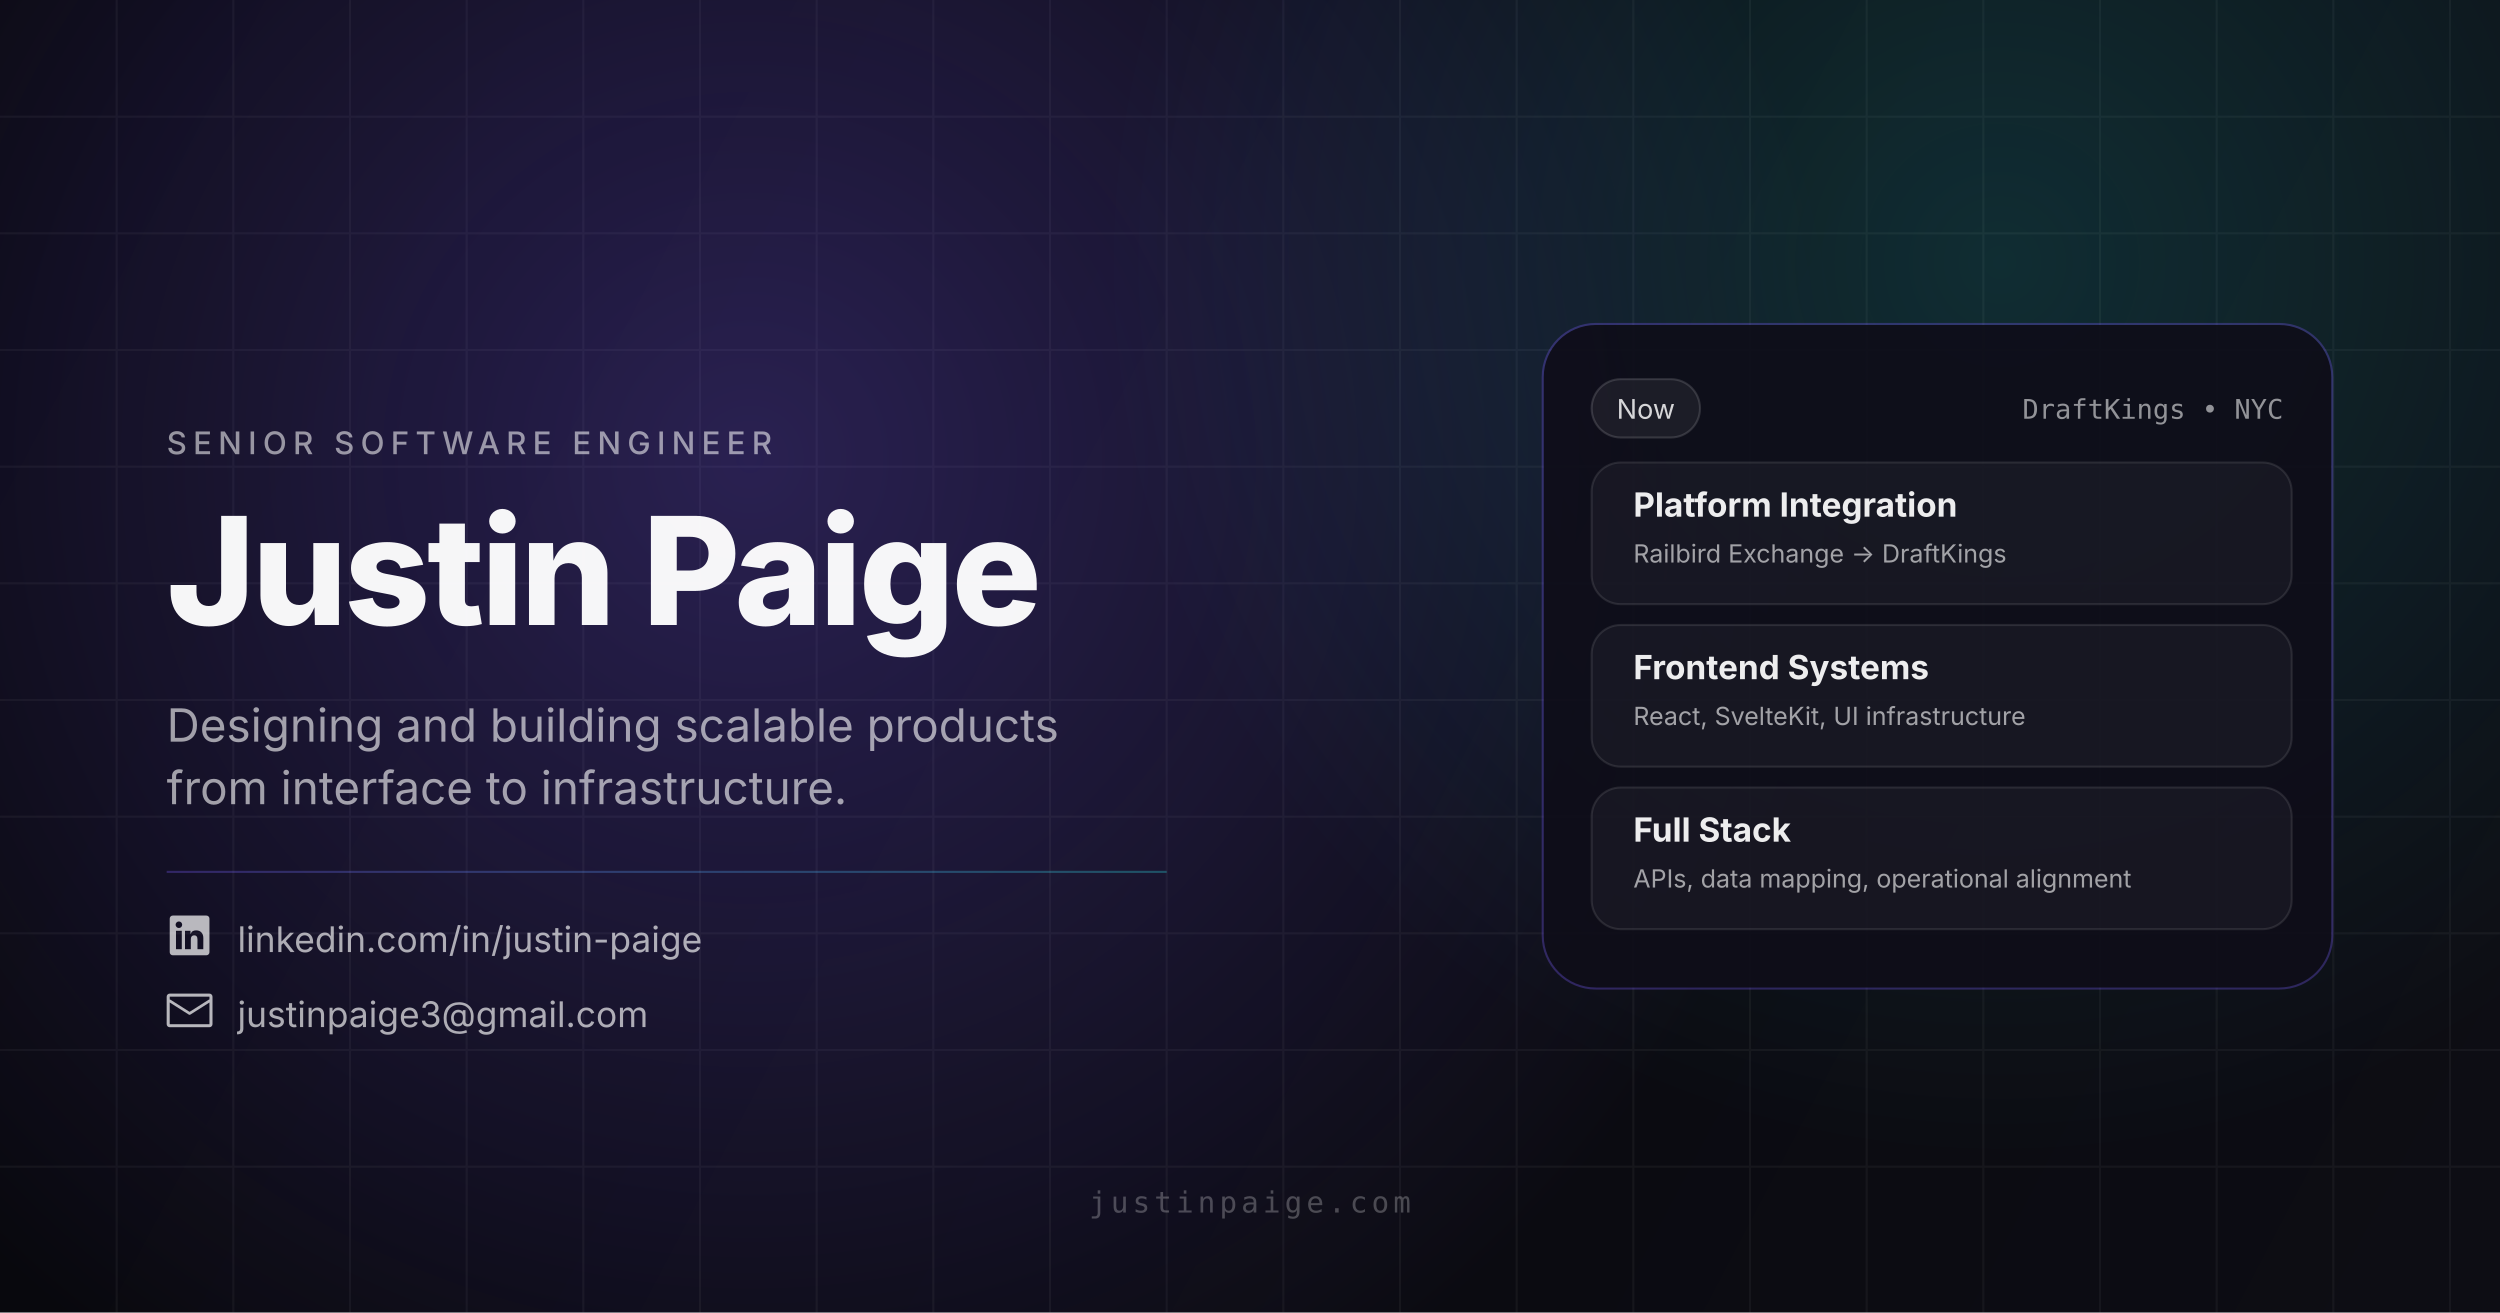
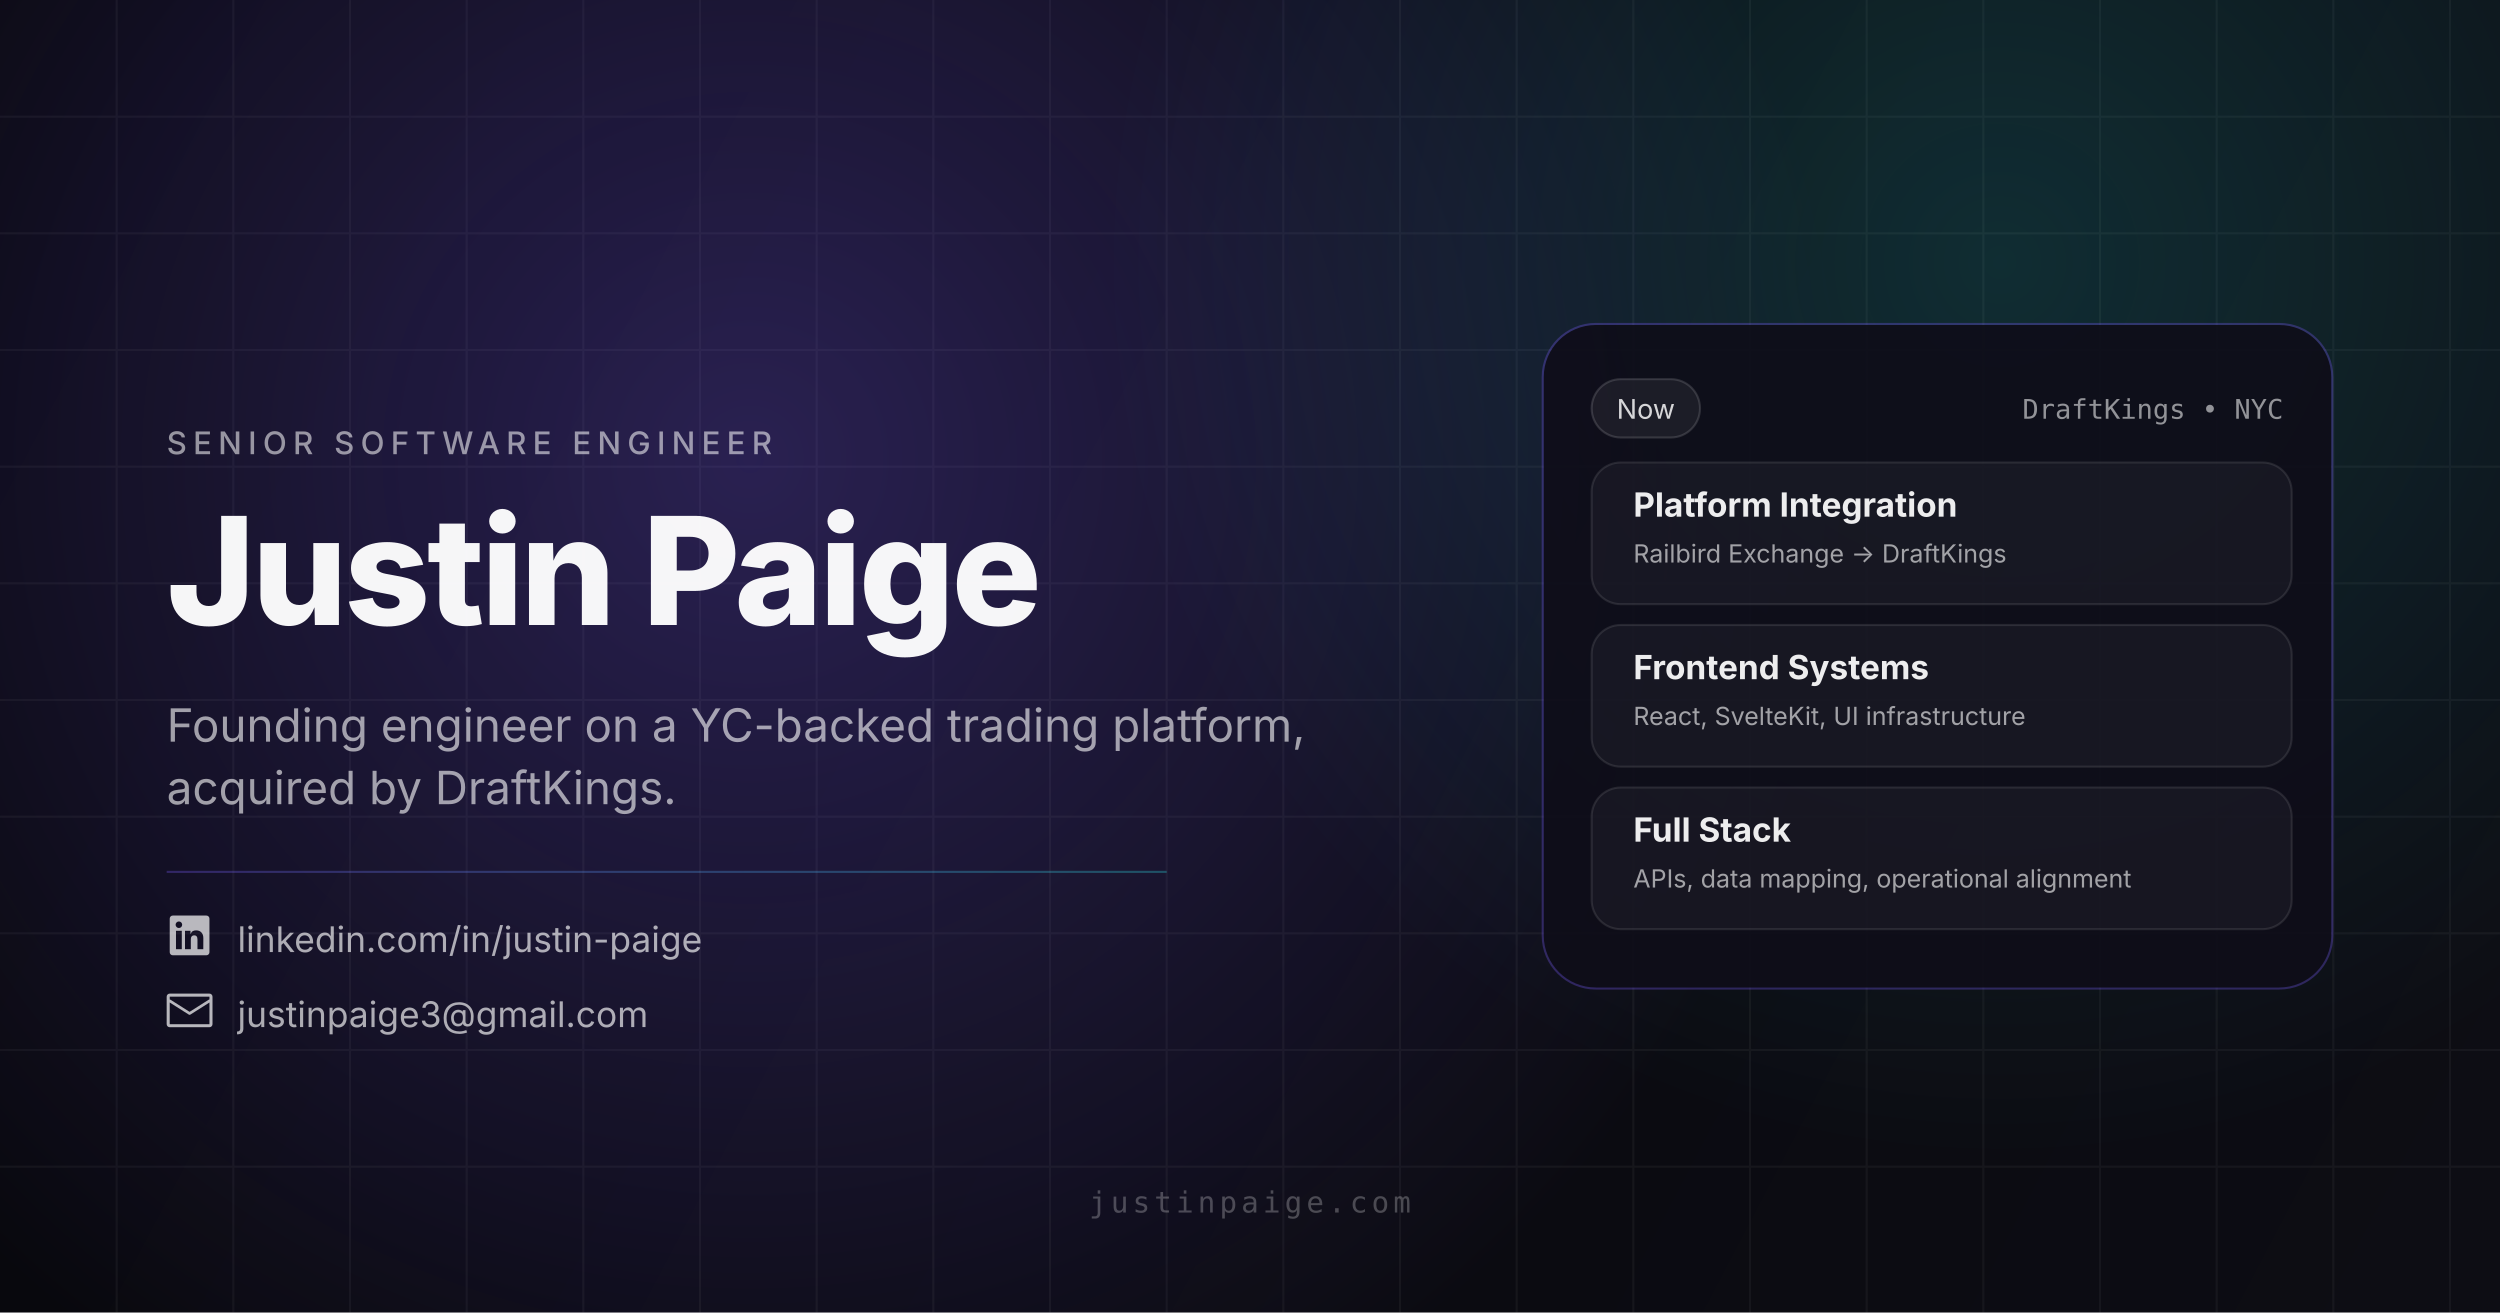
<svg xmlns="http://www.w3.org/2000/svg" width="1200" height="630" viewBox="0 0 1200 630" fill="none">
  <defs>
    <linearGradient id="bg" x1="0" y1="0" x2="1200" y2="630" gradientUnits="userSpaceOnUse">
      <stop offset="0%" stop-color="#07070b" />
      <stop offset="100%" stop-color="#0d0d14" />
    </linearGradient>
    <radialGradient id="glow-purple" cx="30%" cy="35%" r="55%" gradientUnits="userSpaceOnUse">
      <stop offset="0%" stop-color="#7c5cff" stop-opacity="0.28" />
      <stop offset="100%" stop-color="#7c5cff" stop-opacity="0" />
    </radialGradient>
    <radialGradient id="glow-teal" cx="80%" cy="20%" r="45%" gradientUnits="userSpaceOnUse">
      <stop offset="0%" stop-color="#2de2e6" stop-opacity="0.16" />
      <stop offset="100%" stop-color="#2de2e6" stop-opacity="0" />
    </radialGradient>
    <linearGradient id="pill-grad" x1="0" y1="0" x2="1" y2="0">
      <stop offset="0%" stop-color="#7c5cff" />
      <stop offset="100%" stop-color="#2de2e6" />
    </linearGradient>
    <linearGradient id="card-border" x1="0" y1="0" x2="1" y2="1">
      <stop offset="0%" stop-color="rgba(124,92,255,0.55)" />
      <stop offset="50%" stop-color="rgba(45,226,230,0.25)" />
      <stop offset="100%" stop-color="rgba(255,255,255,0.06)" />
    </linearGradient>
  </defs>
  <rect width="1200" height="630" fill="url(#bg)" />
  <g opacity="0.045" stroke="white" stroke-width="1">
    <line x1="0" y1="56" x2="1200" y2="56" />
    <line x1="0" y1="112" x2="1200" y2="112" />
    <line x1="0" y1="168" x2="1200" y2="168" />
    <line x1="0" y1="224" x2="1200" y2="224" />
    <line x1="0" y1="280" x2="1200" y2="280" />
    <line x1="0" y1="336" x2="1200" y2="336" />
    <line x1="0" y1="392" x2="1200" y2="392" />
    <line x1="0" y1="448" x2="1200" y2="448" />
    <line x1="0" y1="504" x2="1200" y2="504" />
    <line x1="0" y1="560" x2="1200" y2="560" />
    <line x1="56" y1="0" x2="56" y2="630" />
    <line x1="112" y1="0" x2="112" y2="630" />
    <line x1="168" y1="0" x2="168" y2="630" />
    <line x1="224" y1="0" x2="224" y2="630" />
    <line x1="280" y1="0" x2="280" y2="630" />
    <line x1="336" y1="0" x2="336" y2="630" />
    <line x1="392" y1="0" x2="392" y2="630" />
    <line x1="448" y1="0" x2="448" y2="630" />
    <line x1="504" y1="0" x2="504" y2="630" />
    <line x1="560" y1="0" x2="560" y2="630" />
    <line x1="616" y1="0" x2="616" y2="630" />
    <line x1="672" y1="0" x2="672" y2="630" />
    <line x1="728" y1="0" x2="728" y2="630" />
    <line x1="784" y1="0" x2="784" y2="630" />
    <line x1="840" y1="0" x2="840" y2="630" />
    <line x1="896" y1="0" x2="896" y2="630" />
    <line x1="952" y1="0" x2="952" y2="630" />
    <line x1="1008" y1="0" x2="1008" y2="630" />
    <line x1="1064" y1="0" x2="1064" y2="630" />
    <line x1="1120" y1="0" x2="1120" y2="630" />
    <line x1="1176" y1="0" x2="1176" y2="630" />
  </g>
  <rect width="1200" height="630" fill="url(#glow-purple)" />
  <rect width="1200" height="630" fill="url(#glow-teal)" />
  <text x="80" y="218" font-family="system-ui, -apple-system, sans-serif" font-size="15" font-weight="500" letter-spacing="3" fill="white" opacity="0.55" text-anchor="start">SENIOR SOFTWARE ENGINEER</text>
  <text x="80" y="300" font-family="system-ui, -apple-system, sans-serif" font-size="72" font-weight="800" fill="white" opacity="0.96" letter-spacing="-1.5">Justin Paige</text>
-   <text x="80" y="356" font-family="system-ui, -apple-system, sans-serif" font-size="22" fill="white" opacity="0.60">Designing and building scalable products</text>
-   <text x="80" y="386" font-family="system-ui, -apple-system, sans-serif" font-size="22" fill="white" opacity="0.60">from interface to infrastructure.</text>
+   <text x="80" y="356" font-family="system-ui, -apple-system, sans-serif" font-size="22" fill="white" opacity="0.60">Founding engineer on a YC-backed trading platform,</text>
+   <text x="80" y="386" font-family="system-ui, -apple-system, sans-serif" font-size="22" fill="white" opacity="0.60">acquired by DraftKings.</text>
  <rect x="80" y="418" width="480" height="1" fill="url(#pill-grad)" opacity="0.3" />
  <g transform="translate(80, 438) scale(1.46667)">
    <path d="M2 1C1.448 1 1 1.448 1 2V13C1 13.552 1.448 14 2 14H13C13.552 14 14 13.552 14 13V2C14 1.448 13.552 1 13 1H2ZM3.05 6H4.95V12H3.05V6ZM5.075 4.005C5.075 4.599 4.594 5.08 4 5.08C3.406 5.08 2.925 4.599 2.925 4.005C2.925 3.411 3.406 2.93 4 2.93C4.594 2.93 5.075 3.411 5.075 4.005ZM12 8.357C12 6.552 10.833 5.85 9.674 5.85C9.295 5.832 8.917 5.911 8.579 6.081C8.322 6.21 8.053 6.505 7.845 7.019H7.792V6H6V12.005H7.906V8.811C7.879 8.484 7.983 8.061 8.197 7.81C8.412 7.558 8.718 7.498 8.95 7.468H9.023C9.629 7.468 10.079 7.843 10.079 8.789V12.005H11.985L12 8.357Z" fill="white" fill-rule="evenodd" clip-rule="evenodd" opacity="0.7" />
  </g>
  <text x="114" y="457" font-family="system-ui, -apple-system, sans-serif" font-size="17" fill="white" opacity="0.65">linkedin.com/in/justin-paige</text>
  <g transform="translate(80, 474) scale(1.46667)">
    <path d="M1 2C0.448 2 0 2.448 0 3V12C0 12.552 0.448 13 1 13H14C14.552 13 15 12.552 15 12V3C15 2.448 14.552 2 14 2H1ZM1 3L14 3V3.925C13.917 3.925 13.834 3.948 13.759 3.995L7.5 7.967L1.241 3.995C1.166 3.948 1.083 3.925 1 3.925V3ZM1 4.908V12H14V4.908L7.741 8.88C7.594 8.973 7.406 8.973 7.259 8.88L1 4.908Z" fill="white" fill-rule="evenodd" clip-rule="evenodd" opacity="0.7" />
  </g>
  <text x="114" y="493" font-family="system-ui, -apple-system, sans-serif" font-size="17" fill="white" opacity="0.65">justinpaige3@gmail.com</text>
  <rect x="740" y="155" width="380" height="320" rx="26" fill="rgba(124,92,255,0.55)" opacity="0.55" />
  <rect x="741" y="156" width="378" height="318" rx="25" fill="#08080c" opacity="0.85" />
  <rect x="764" y="182" width="52" height="28" rx="14" fill="rgba(255,255,255,0.06)" stroke="rgba(255,255,255,0.14)" stroke-width="1" />
  <text x="790" y="201" font-family="system-ui, -apple-system, sans-serif" font-size="13" fill="white" opacity="0.82" text-anchor="middle">Now</text>
  <text x="1096" y="201" font-family="ui-monospace, monospace" font-size="13" fill="white" opacity="0.55" text-anchor="end">DraftKings • NYC</text>
  <rect x="764" y="222" width="336" height="68" rx="14" fill="rgba(255,255,255,0.04)" stroke="rgba(255,255,255,0.10)" stroke-width="1" />
  <text x="784" y="248" font-family="system-ui, -apple-system, sans-serif" font-size="16" font-weight="700" fill="white" opacity="0.92">Platform Integration</text>
  <text x="784" y="270" font-family="system-ui, -apple-system, sans-serif" font-size="12" fill="white" opacity="0.60">Railbird Exchange → DraftKings</text>
  <rect x="764" y="300" width="336" height="68" rx="14" fill="rgba(255,255,255,0.04)" stroke="rgba(255,255,255,0.10)" stroke-width="1" />
  <text x="784" y="326" font-family="system-ui, -apple-system, sans-serif" font-size="16" font-weight="700" fill="white" opacity="0.92">Frontend Systems</text>
  <text x="784" y="348" font-family="system-ui, -apple-system, sans-serif" font-size="12" fill="white" opacity="0.60">React, SvelteKit, UI infrastructure</text>
  <rect x="764" y="378" width="336" height="68" rx="14" fill="rgba(255,255,255,0.04)" stroke="rgba(255,255,255,0.10)" stroke-width="1" />
  <text x="784" y="404" font-family="system-ui, -apple-system, sans-serif" font-size="16" font-weight="700" fill="white" opacity="0.92">Full Stack</text>
  <text x="784" y="426" font-family="system-ui, -apple-system, sans-serif" font-size="12" fill="white" opacity="0.60">APIs, data mapping, operational alignment</text>
  <text x="600" y="582" font-family="ui-monospace, monospace" font-size="14" fill="white" opacity="0.25" text-anchor="middle" letter-spacing="2">justinpaige.com</text>
</svg>
